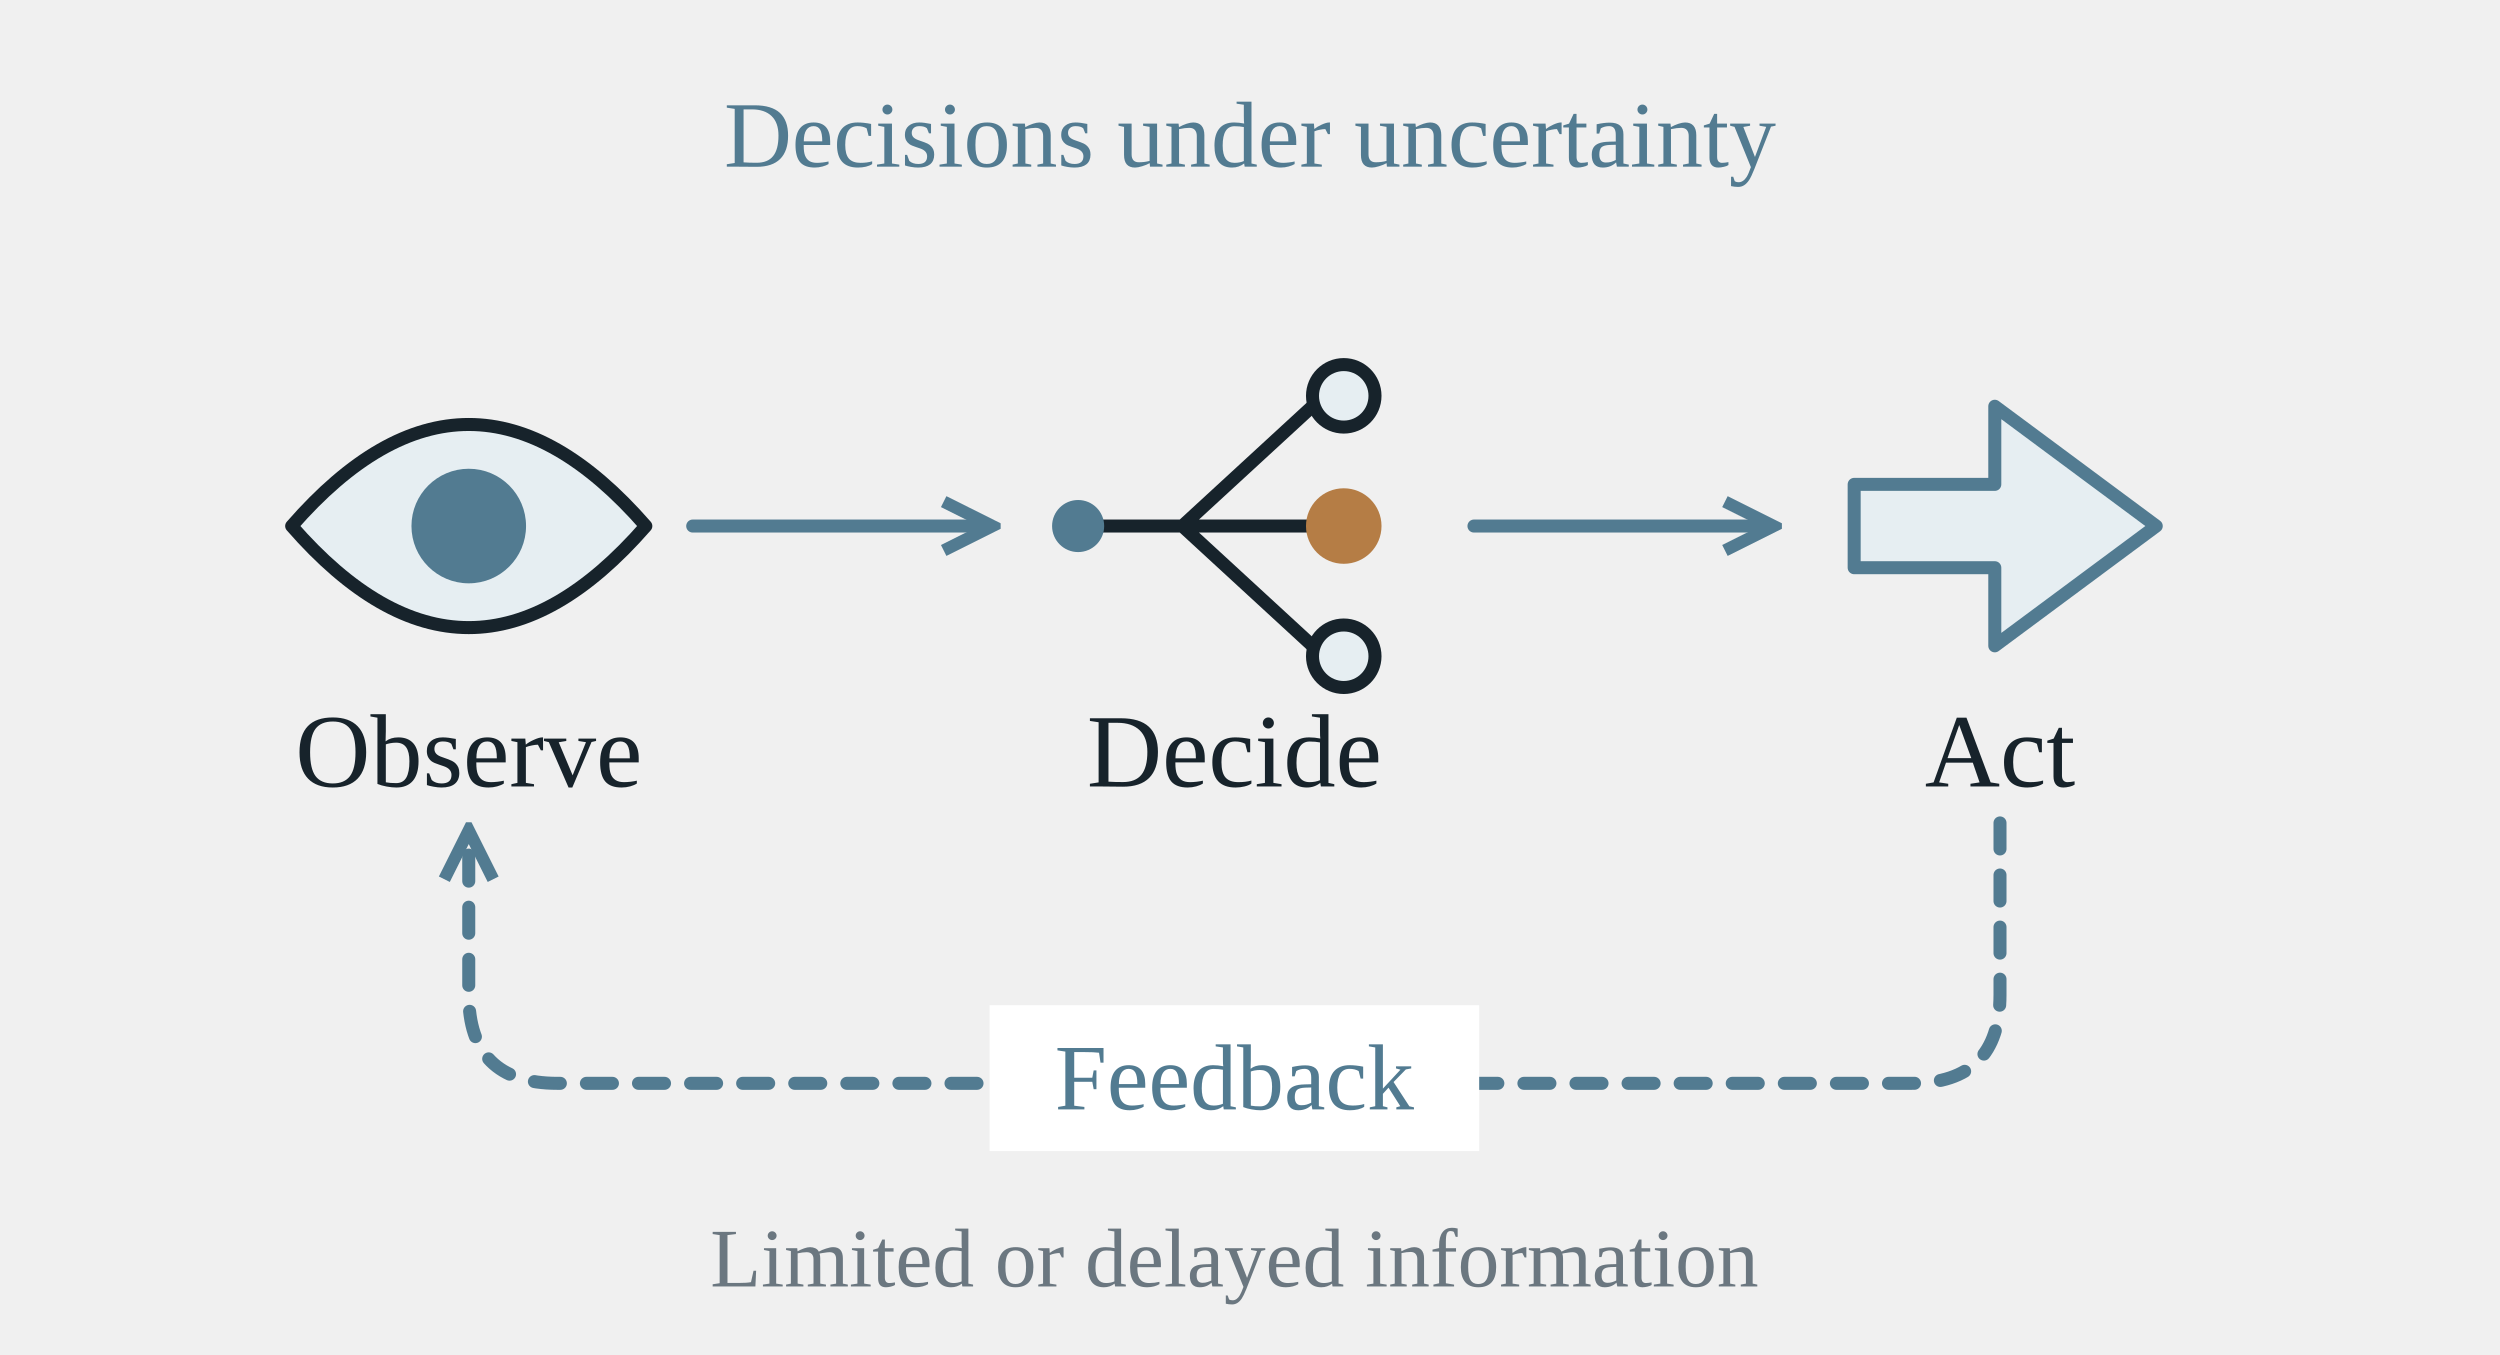
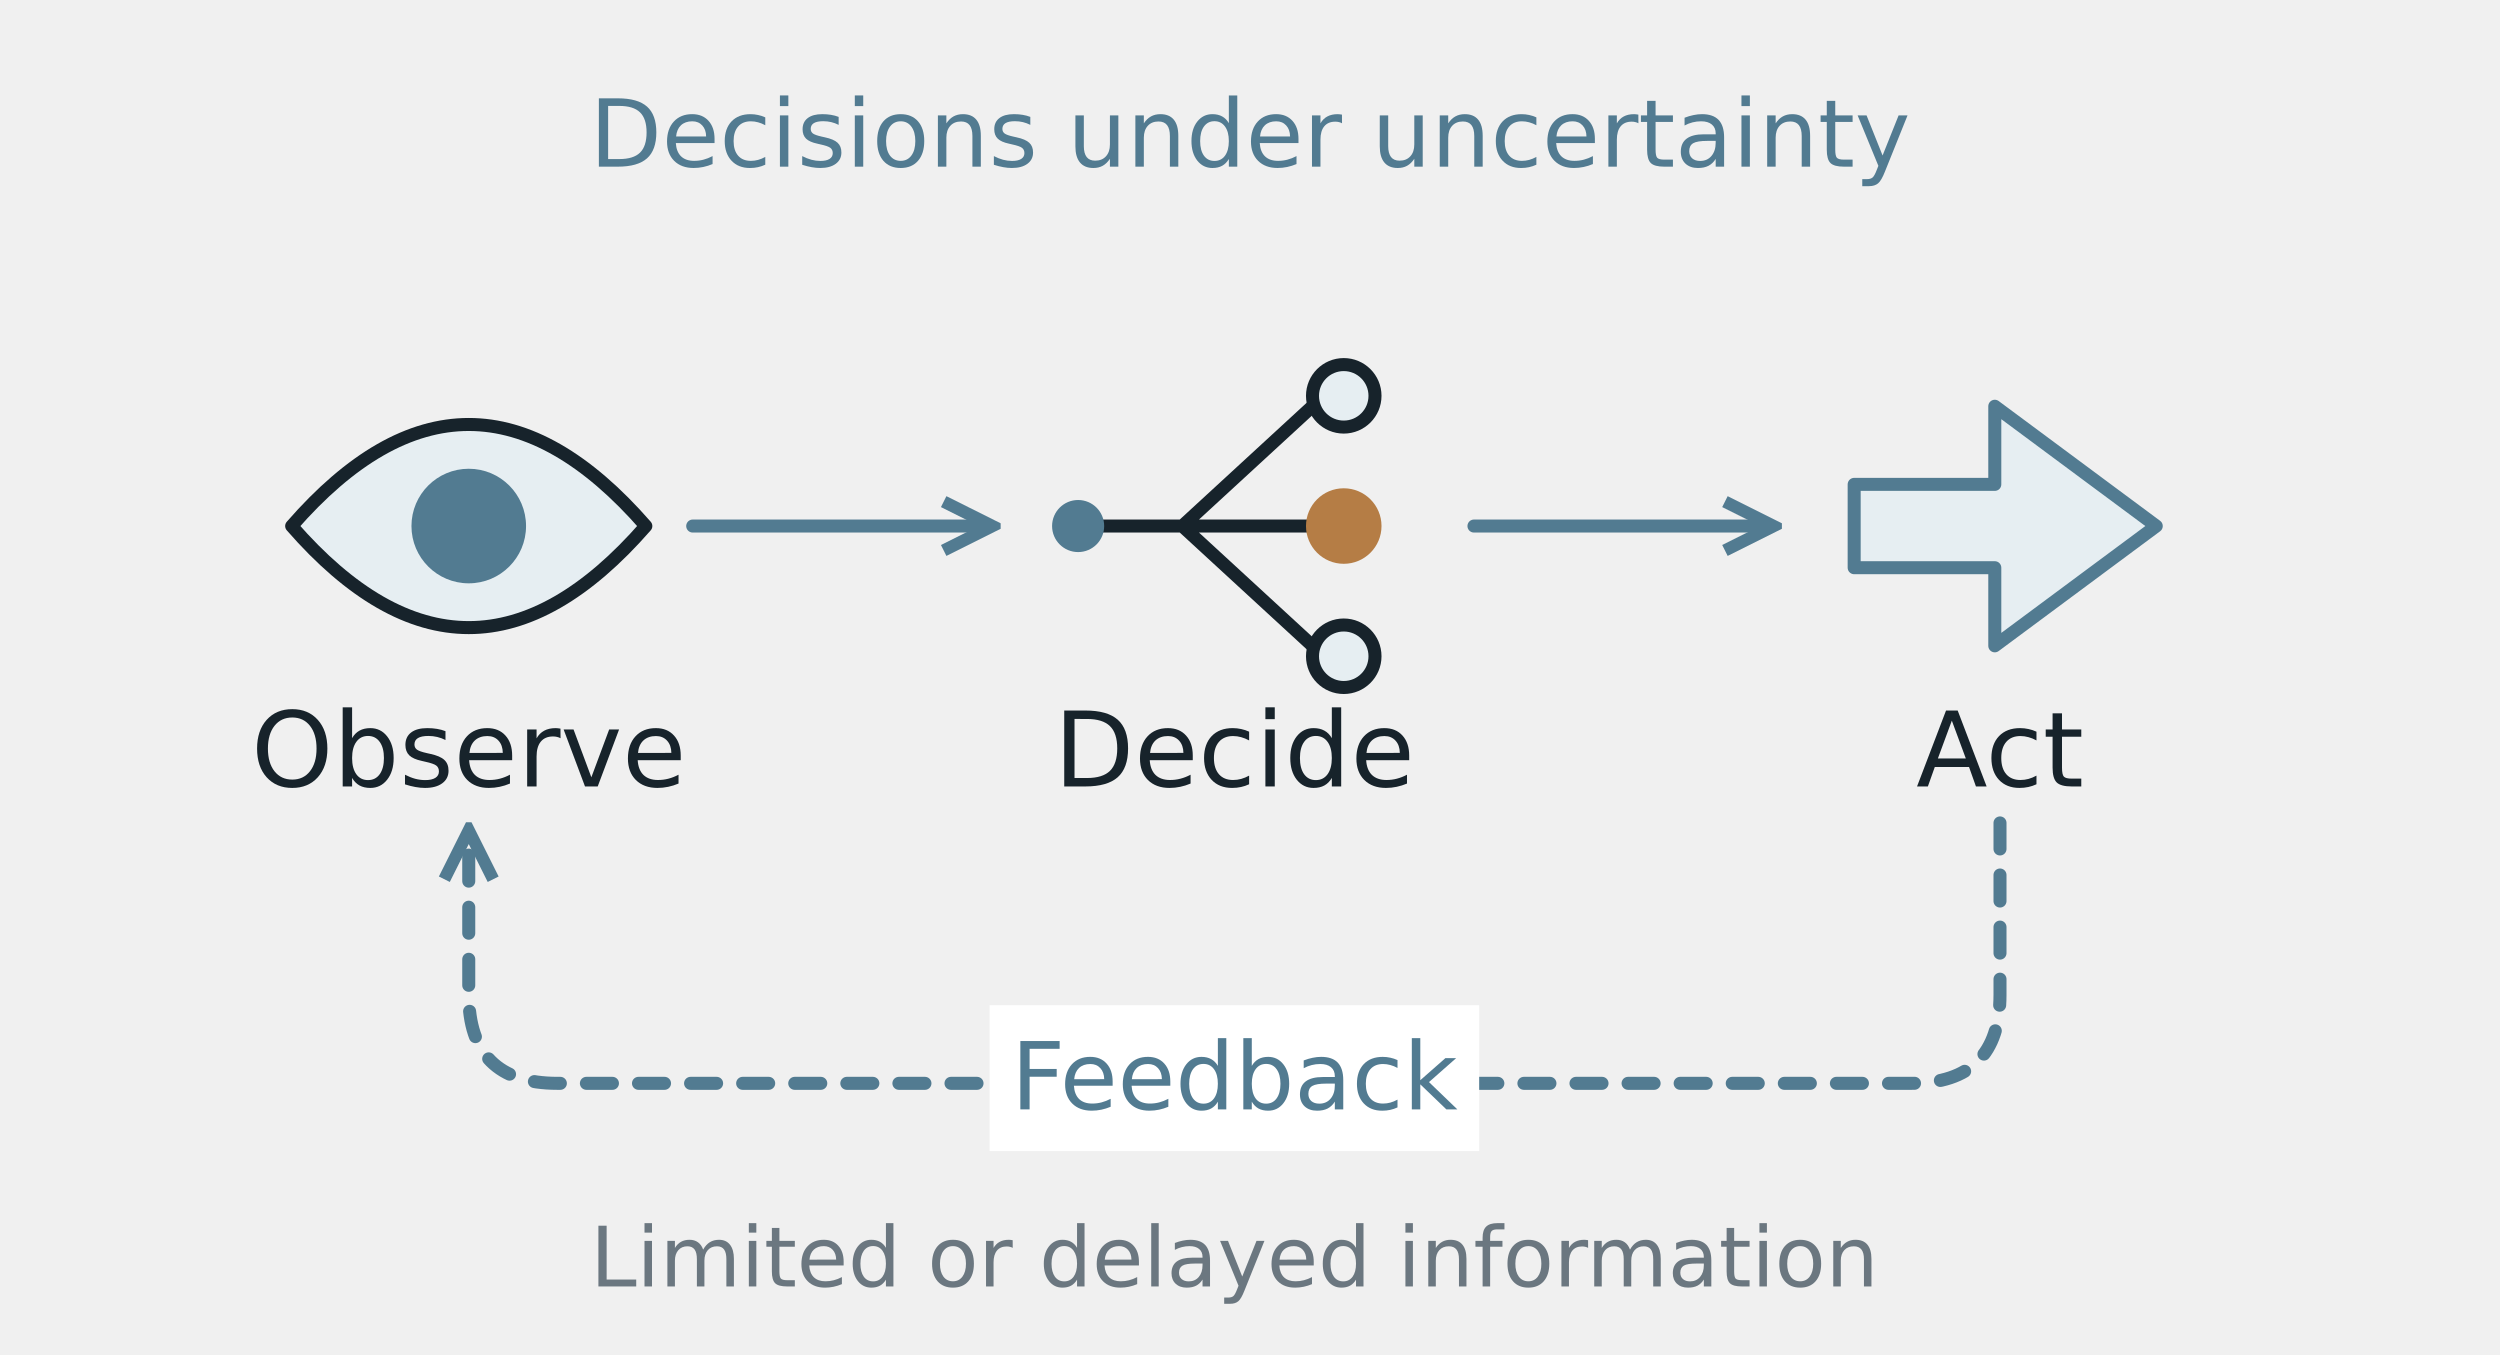
- <svg xmlns="http://www.w3.org/2000/svg" viewBox="0 0 480 260" role="img" aria-labelledby="title desc">
-   <defs>
+ <svg xmlns="http://www.w3.org/2000/svg" viewBox="0 0 480 260" role="img" aria-labelledby="title desc" version="1.1" id="svg51">
+   <defs id="defs7">
    <marker id="decision-arrow" viewBox="0 0 8 8" refX="6" refY="4" markerWidth="5" markerHeight="5" orient="auto">
-       <path d="M1 1 7 4 1 7" fill="none" stroke="#527b91" stroke-width="1.5" />
+       <path d="M1 1 7 4 1 7" fill="none" stroke="#527b91" stroke-width="1.5" id="path4" />
    </marker>
  </defs>
-   <g font-family="Source Sans 3, Segoe UI, Arial, sans-serif" fill="#17232b">
-     <text x="240" y="32" text-anchor="middle" font-size="18" fill="#527b91">Decisions under uncertainty</text>
-     <g fill="none" stroke="#527b91" stroke-width="2.5" stroke-linecap="round" stroke-linejoin="round">
-       <path d="M133 101 H189" marker-end="url(#decision-arrow)" />
-       <path d="M283 101 H339" marker-end="url(#decision-arrow)" />
-       <path d="M384 158 V191 Q384 208 367 208 H107 Q90 208 90 191 V161" stroke-dasharray="5 5" marker-end="url(#decision-arrow)" />
+   <g fill="#17232b" id="g49">
+     <g aria-label="Decisions under uncertainty" id="text9" style="fill:#527b91">
+       <path d="m 116.76,20.337 v 10.204 h 2.145 q 2.716,0 3.973,-1.23 1.266,-1.23 1.266,-3.885 0,-2.637 -1.266,-3.858 -1.257,-1.23 -3.973,-1.23 z m -1.775,-1.459 h 3.647 q 3.814,0 5.599,1.591 1.784,1.582 1.784,4.957 0,3.393 -1.793,4.983 Q 122.429,32 118.632,32 h -3.647 z" id="path55" />
+       <path d="m 137.194,26.674 v 0.791 h -7.436 q 0.105,1.67 1.002,2.549 0.905,0.87 2.514,0.87 0.932,0 1.802,-0.229 0.879,-0.229 1.74,-0.686 v 1.529 q -0.87,0.369 -1.784,0.562 -0.914,0.193 -1.855,0.193 -2.355,0 -3.735,-1.371 -1.371,-1.371 -1.371,-3.709 0,-2.417 1.301,-3.832 1.31,-1.424 3.524,-1.424 1.986,0 3.138,1.283 1.16,1.274 1.16,3.472 z m -1.617,-0.475 q -0.018,-1.327 -0.747,-2.118 -0.721,-0.791 -1.916,-0.791 -1.354,0 -2.171,0.765 -0.809,0.765 -0.932,2.153 z" id="path57" />
+       <path d="m 146.933,22.534 v 1.512 q -0.686,-0.378 -1.38,-0.562 -0.686,-0.193 -1.389,-0.193 -1.573,0 -2.443,1.002 -0.87,0.993 -0.87,2.795 0,1.802 0.87,2.804 0.87,0.993 2.443,0.993 0.703,0 1.389,-0.185 0.694,-0.193 1.38,-0.571 v 1.494 q -0.677,0.316 -1.406,0.475 -0.721,0.158 -1.538,0.158 -2.224,0 -3.533,-1.397 -1.31,-1.397 -1.31,-3.771 0,-2.408 1.318,-3.788 1.327,-1.38 3.63,-1.38 0.747,0 1.459,0.158 0.712,0.149 1.38,0.457 z" id="path59" />
+       <path d="m 149.745,22.156 h 1.617 V 32 h -1.617 z m 0,-3.832 h 1.617 v 2.048 h -1.617 z" id="path61" />
+       <path d="m 161.021,22.446 v 1.529 q -0.686,-0.352 -1.424,-0.527 -0.738,-0.176 -1.529,-0.176 -1.204,0 -1.811,0.369 -0.598,0.369 -0.598,1.107 0,0.562 0.431,0.888 0.431,0.316 1.731,0.606 l 0.554,0.123 q 1.723,0.369 2.443,1.046 0.729,0.668 0.729,1.872 0,1.371 -1.09,2.171 -1.081,0.8 -2.979,0.8 -0.791,0 -1.652,-0.158 -0.853,-0.149 -1.802,-0.457 v -1.67 q 0.896,0.466 1.767,0.703 0.87,0.229 1.723,0.229 1.143,0 1.758,-0.387 0.615,-0.396 0.615,-1.107 0,-0.659 -0.448,-1.011 Q 159,28.045 157.497,27.72 l -0.562,-0.132 q -1.503,-0.316 -2.171,-0.967 -0.668,-0.659 -0.668,-1.802 0,-1.389 0.984,-2.145 0.984,-0.756 2.795,-0.756 0.896,0 1.688,0.132 0.791,0.132 1.459,0.396 z" id="path63" />
+       <path d="m 164.124,22.156 h 1.617 V 32 h -1.617 z m 0,-3.832 h 1.617 v 2.048 h -1.617 z" id="path65" />
+       <path d="m 172.939,23.29 q -1.301,0 -2.057,1.02 -0.756,1.011 -0.756,2.777 0,1.767 0.747,2.786 0.756,1.011 2.065,1.011 1.292,0 2.048,-1.02 0.756,-1.02 0.756,-2.777 0,-1.749 -0.756,-2.769 -0.756,-1.028 -2.048,-1.028 z m 0,-1.371 q 2.109,0 3.313,1.371 1.204,1.371 1.204,3.797 0,2.417 -1.204,3.797 -1.204,1.371 -3.313,1.371 -2.118,0 -3.322,-1.371 -1.195,-1.38 -1.195,-3.797 0,-2.426 1.195,-3.797 1.204,-1.371 3.322,-1.371 z" id="path67" />
+       <path d="M 188.32,26.059 V 32 h -1.617 v -5.889 q 0,-1.397 -0.545,-2.092 -0.545,-0.694 -1.635,-0.694 -1.31,0 -2.065,0.835 -0.756,0.835 -0.756,2.276 V 32 h -1.626 v -9.844 h 1.626 v 1.529 q 0.58,-0.888 1.362,-1.327 0.791,-0.439 1.819,-0.439 1.696,0 2.566,1.055 0.87,1.046 0.87,3.085 z" id="path69" />
+       <path d="m 197.821,22.446 v 1.529 q -0.686,-0.352 -1.424,-0.527 -0.738,-0.176 -1.529,-0.176 -1.204,0 -1.811,0.369 -0.598,0.369 -0.598,1.107 0,0.562 0.431,0.888 0.431,0.316 1.731,0.606 l 0.554,0.123 q 1.723,0.369 2.443,1.046 0.729,0.668 0.729,1.872 0,1.371 -1.09,2.171 -1.081,0.8 -2.979,0.8 -0.791,0 -1.652,-0.158 -0.853,-0.149 -1.802,-0.457 v -1.67 q 0.896,0.466 1.767,0.703 0.87,0.229 1.723,0.229 1.143,0 1.758,-0.387 0.615,-0.396 0.615,-1.107 0,-0.659 -0.448,-1.011 -0.439,-0.352 -1.942,-0.677 l -0.562,-0.132 q -1.503,-0.316 -2.171,-0.967 -0.668,-0.659 -0.668,-1.802 0,-1.389 0.984,-2.145 0.984,-0.756 2.795,-0.756 0.896,0 1.688,0.132 0.791,0.132 1.459,0.396 z" id="path71" />
+       <path d="M 206.479,28.115 V 22.156 h 1.617 v 5.897 q 0,1.397 0.545,2.101 0.545,0.694 1.635,0.694 1.31,0 2.065,-0.835 0.765,-0.835 0.765,-2.276 V 22.156 h 1.617 V 32 h -1.617 v -1.512 q -0.589,0.896 -1.371,1.336 -0.773,0.431 -1.802,0.431 -1.696,0 -2.575,-1.055 -0.879,-1.055 -0.879,-3.085 z m 4.069,-6.196 z" id="path73" />
+       <path d="M 226.236,26.059 V 32 h -1.617 v -5.889 q 0,-1.397 -0.545,-2.092 -0.545,-0.694 -1.635,-0.694 -1.31,0 -2.065,0.835 -0.756,0.835 -0.756,2.276 V 32 h -1.626 v -9.844 h 1.626 v 1.529 q 0.58,-0.888 1.362,-1.327 0.791,-0.439 1.819,-0.439 1.696,0 2.566,1.055 0.87,1.046 0.87,3.085 z" id="path75" />
+       <path d="m 235.939,23.65 v -5.326 h 1.617 V 32 h -1.617 v -1.477 q -0.51,0.879 -1.292,1.31 -0.773,0.422 -1.863,0.422 -1.784,0 -2.909,-1.424 -1.116,-1.424 -1.116,-3.744 0,-2.32 1.116,-3.744 1.125,-1.424 2.909,-1.424 1.09,0 1.863,0.431 0.782,0.422 1.292,1.301 z m -5.511,3.437 q 0,1.784 0.729,2.804 0.738,1.011 2.021,1.011 1.283,0 2.021,-1.011 0.738,-1.02 0.738,-2.804 0,-1.784 -0.738,-2.795 -0.738,-1.02 -2.021,-1.02 -1.283,0 -2.021,1.02 -0.729,1.011 -0.729,2.795 z" id="path77" />
+       <path d="m 249.308,26.674 v 0.791 h -7.436 q 0.105,1.67 1.002,2.549 0.905,0.87 2.514,0.87 0.932,0 1.802,-0.229 0.879,-0.229 1.74,-0.686 v 1.529 q -0.87,0.369 -1.784,0.562 -0.914,0.193 -1.854,0.193 -2.355,0 -3.735,-1.371 -1.371,-1.371 -1.371,-3.709 0,-2.417 1.301,-3.832 1.31,-1.424 3.524,-1.424 1.986,0 3.138,1.283 1.16,1.274 1.16,3.472 z m -1.617,-0.475 q -0.018,-1.327 -0.747,-2.118 -0.721,-0.791 -1.916,-0.791 -1.354,0 -2.171,0.765 -0.809,0.765 -0.932,2.153 z" id="path79" />
+       <path d="m 257.666,23.668 q -0.272,-0.158 -0.598,-0.229 -0.316,-0.079 -0.703,-0.079 -1.371,0 -2.109,0.896 -0.729,0.888 -0.729,2.558 V 32 h -1.626 v -9.844 h 1.626 v 1.529 q 0.51,-0.896 1.327,-1.327 0.817,-0.439 1.986,-0.439 0.167,0 0.369,0.026 0.202,0.018 0.448,0.062 z" id="path81" />
+       <path d="M 264.917,28.115 V 22.156 h 1.617 v 5.897 q 0,1.397 0.545,2.101 0.545,0.694 1.635,0.694 1.31,0 2.065,-0.835 0.765,-0.835 0.765,-2.276 V 22.156 h 1.617 V 32 h -1.617 v -1.512 q -0.589,0.896 -1.371,1.336 -0.773,0.431 -1.802,0.431 -1.696,0 -2.575,-1.055 -0.879,-1.055 -0.879,-3.085 z m 4.069,-6.196 z" id="path83" />
+       <path d="M 284.675,26.059 V 32 h -1.617 v -5.889 q 0,-1.397 -0.545,-2.092 -0.545,-0.694 -1.635,-0.694 -1.31,0 -2.065,0.835 -0.756,0.835 -0.756,2.276 V 32 h -1.626 v -9.844 h 1.626 v 1.529 q 0.58,-0.888 1.362,-1.327 0.791,-0.439 1.819,-0.439 1.696,0 2.566,1.055 0.87,1.046 0.87,3.085 z" id="path85" />
+       <path d="m 294.984,22.534 v 1.512 q -0.686,-0.378 -1.38,-0.562 -0.686,-0.193 -1.389,-0.193 -1.573,0 -2.443,1.002 -0.87,0.993 -0.87,2.795 0,1.802 0.87,2.804 0.87,0.993 2.443,0.993 0.703,0 1.389,-0.185 0.694,-0.193 1.38,-0.571 v 1.494 q -0.677,0.316 -1.406,0.475 -0.721,0.158 -1.538,0.158 -2.224,0 -3.533,-1.397 -1.31,-1.397 -1.31,-3.771 0,-2.408 1.318,-3.788 1.327,-1.38 3.63,-1.38 0.747,0 1.459,0.158 0.712,0.149 1.38,0.457 z" id="path87" />
+       <path d="m 306.217,26.674 v 0.791 h -7.436 q 0.105,1.67 1.002,2.549 0.905,0.87 2.514,0.87 0.932,0 1.802,-0.229 0.879,-0.229 1.74,-0.686 v 1.529 q -0.87,0.369 -1.784,0.562 -0.914,0.193 -1.854,0.193 -2.355,0 -3.735,-1.371 -1.371,-1.371 -1.371,-3.709 0,-2.417 1.301,-3.832 1.31,-1.424 3.524,-1.424 1.986,0 3.138,1.283 1.16,1.274 1.16,3.472 z m -1.617,-0.475 q -0.018,-1.327 -0.747,-2.118 -0.721,-0.791 -1.916,-0.791 -1.354,0 -2.171,0.765 -0.809,0.765 -0.932,2.153 z" id="path89" />
+       <path d="m 314.575,23.668 q -0.272,-0.158 -0.598,-0.229 -0.316,-0.079 -0.703,-0.079 -1.371,0 -2.109,0.896 -0.729,0.888 -0.729,2.558 V 32 h -1.626 v -9.844 h 1.626 v 1.529 q 0.51,-0.896 1.327,-1.327 0.817,-0.439 1.986,-0.439 0.167,0 0.369,0.026 0.202,0.018 0.448,0.062 z" id="path91" />
+       <path d="m 317.871,19.361 v 2.795 h 3.331 v 1.257 h -3.331 v 5.344 q 0,1.204 0.325,1.547 0.334,0.343 1.345,0.343 h 1.661 V 32 h -1.661 q -1.872,0 -2.584,-0.694 -0.712,-0.703 -0.712,-2.549 v -5.344 h -1.187 V 22.156 h 1.187 v -2.795 z" id="path93" />
+       <path d="m 327.803,27.052 q -1.96,0 -2.716,0.448 -0.756,0.448 -0.756,1.529 0,0.861 0.562,1.371 0.571,0.501 1.547,0.501 1.345,0 2.153,-0.949 0.817,-0.958 0.817,-2.54 v -0.36 z m 3.226,-0.668 V 32 h -1.617 v -1.494 q -0.554,0.896 -1.38,1.327 -0.826,0.422 -2.021,0.422 -1.512,0 -2.408,-0.844 -0.888,-0.853 -0.888,-2.276 0,-1.661 1.107,-2.505 1.116,-0.844 3.322,-0.844 h 2.268 V 25.628 q 0,-1.116 -0.738,-1.723 -0.729,-0.615 -2.057,-0.615 -0.844,0 -1.644,0.202 -0.8,0.202 -1.538,0.606 v -1.494 q 0.888,-0.343 1.723,-0.51 0.835,-0.176 1.626,-0.176 2.136,0 3.19,1.107 1.055,1.107 1.055,3.357 z" id="path95" />
+       <path d="m 334.359,22.156 h 1.617 V 32 h -1.617 z m 0,-3.832 h 1.617 v 2.048 h -1.617 z" id="path97" />
+       <path d="M 347.543,26.059 V 32 h -1.617 v -5.889 q 0,-1.397 -0.545,-2.092 -0.545,-0.694 -1.635,-0.694 -1.31,0 -2.065,0.835 -0.756,0.835 -0.756,2.276 V 32 h -1.626 v -9.844 h 1.626 v 1.529 q 0.58,-0.888 1.362,-1.327 0.791,-0.439 1.819,-0.439 1.696,0 2.566,1.055 0.87,1.046 0.87,3.085 z" id="path99" />
+       <path d="m 352.368,19.361 v 2.795 h 3.331 v 1.257 h -3.331 v 5.344 q 0,1.204 0.325,1.547 0.334,0.343 1.345,0.343 h 1.661 V 32 h -1.661 q -1.872,0 -2.584,-0.694 -0.712,-0.703 -0.712,-2.549 v -5.344 h -1.187 V 22.156 h 1.187 v -2.795 z" id="path101" />
+       <path d="m 361.922,32.914 q -0.686,1.758 -1.336,2.294 -0.65,0.536 -1.74,0.536 h -1.292 v -1.354 h 0.949 q 0.668,0 1.037,-0.316 0.369,-0.316 0.817,-1.494 l 0.29,-0.738 -3.981,-9.686 h 1.714 l 3.076,7.699 3.076,-7.699 h 1.714 z" id="path103" />
    </g>
-     <g fill="none" stroke="#17232b" stroke-width="2.5" stroke-linecap="round" stroke-linejoin="round">
-       <path d="M56 101 Q90 62 124 101 Q90 140 56 101 Z" fill="#e6eef2" />
-       <circle cx="90" cy="101" r="11" fill="#527b91" stroke="none" />
-       <path d="M207 101 H227 M227 101 L252 78 M227 101 L252 101 M227 101 L252 124" />
-       <circle cx="207" cy="101" r="5" fill="#527b91" stroke="none" />
-       <circle cx="258" cy="76" r="6" fill="#e6eef2" />
-       <circle cx="258" cy="101" r="6" fill="#b57d45" stroke="#b57d45" />
-       <circle cx="258" cy="126" r="6" fill="#e6eef2" />
-       <path d="M356 93 H383 V78 L414 101 383 124 V109 H356 Z" fill="#e6eef2" stroke="#527b91" />
+     <g fill="none" stroke="#527b91" stroke-width="2.5" stroke-linecap="round" stroke-linejoin="round" id="g17">
+       <path d="m 133,101 h 56" marker-end="url(#decision-arrow)" id="path11" />
+       <path d="m 283,101 h 56" marker-end="url(#decision-arrow)" id="path13" />
+       <path d="m 384,158 v 33 q 0,17 -17,17 H 107 q -17,0 -17,-17 v -30" stroke-dasharray="5, 5" marker-end="url(#decision-arrow)" id="path15" />
    </g>
-     <text x="90" y="151" text-anchor="middle" font-size="20">Observe</text>
-     <text x="237" y="151" text-anchor="middle" font-size="20">Decide</text>
-     <text x="384" y="151" text-anchor="middle" font-size="20">Act</text>
-     <rect x="190" y="193" width="94" height="28" fill="#fff" />
-     <text x="237" y="213" text-anchor="middle" font-size="18" fill="#527b91">Feedback</text>
-     <text x="237" y="247" text-anchor="middle" font-size="16" fill="#6b7780">Limited or delayed information</text>
+     <g fill="none" stroke="#17232b" stroke-width="2.5" stroke-linecap="round" stroke-linejoin="round" id="g35">
+       <path d="m 56,101 q 34,-39 68,0 -34,39 -68,0 z" fill="#e6eef2" id="path19" />
+       <path id="circle21" style="fill:#527b91;stroke:none" d="M 101,101 A 11,11 0 0 1 90,112 11,11 0 0 1 79,101 11,11 0 0 1 90,90 11,11 0 0 1 101,101 Z" />
+       <path d="m 207,101 h 20 m 0,0 25,-23 m -25,23 h 25 m -25,0 25,23" id="path23" />
+       <path id="circle25" style="fill:#527b91;stroke:none" d="m 212,101 a 5,5 0 0 1 -5,5 5,5 0 0 1 -5,-5 5,5 0 0 1 5,-5 5,5 0 0 1 5,5 z" />
+       <path id="circle27" style="fill:#e6eef2" d="m 264,76 a 6,6 0 0 1 -6,6 6,6 0 0 1 -6,-6 6,6 0 0 1 6,-6 6,6 0 0 1 6,6 z" />
+       <path id="circle29" style="fill:#b57d45;stroke:#b57d45" d="m 264,101 a 6,6 0 0 1 -6,6 6,6 0 0 1 -6,-6 6,6 0 0 1 6,-6 6,6 0 0 1 6,6 z" />
+       <path id="circle31" style="fill:#e6eef2" d="m 264,126 a 6,6 0 0 1 -6,6 6,6 0 0 1 -6,-6 6,6 0 0 1 6,-6 6,6 0 0 1 6,6 z" />
+       <path d="m 356,93 h 27 V 78 l 31,23 -31,23 v -15 h -27 z" fill="#e6eef2" stroke="#527b91" id="path33" />
+     </g>
+     <g aria-label="Observe" id="text37">
+       <path d="m 56.118,137.758 q -2.148,0 -3.418,1.602 -1.26,1.602 -1.26,4.365 0,2.754 1.26,4.355 1.27,1.602 3.418,1.602 2.148,0 3.398,-1.602 1.26,-1.602 1.26,-4.355 0,-2.764 -1.26,-4.365 -1.25,-1.602 -3.398,-1.602 z m 0,-1.602 q 3.066,0 4.902,2.061 1.836,2.051 1.836,5.508 0,3.447 -1.836,5.508 -1.836,2.051 -4.902,2.051 -3.076,0 -4.922,-2.051 -1.836,-2.051 -1.836,-5.508 0,-3.457 1.836,-5.508 1.846,-2.061 4.922,-2.061 z" id="path111" />
+       <path d="m 73.716,145.541 q 0,-1.982 -0.82,-3.105 -0.811,-1.133 -2.236,-1.133 -1.426,0 -2.246,1.133 -0.811,1.123 -0.811,3.105 0,1.982 0.811,3.115 0.82,1.123 2.246,1.123 1.426,0 2.236,-1.123 0.82,-1.133 0.82,-3.115 z m -6.113,-3.818 q 0.566,-0.977 1.426,-1.445 0.869,-0.479 2.07,-0.479 1.992,0 3.232,1.582 1.25,1.582 1.25,4.16 0,2.578 -1.25,4.16 -1.24,1.582 -3.232,1.582 -1.201,0 -2.07,-0.469 -0.859,-0.479 -1.426,-1.455 V 151 h -1.807 v -15.195 h 1.807 z" id="path113" />
+       <path d="m 85.532,140.385 v 1.699 q -0.762,-0.391 -1.582,-0.586 -0.82,-0.195 -1.699,-0.195 -1.338,0 -2.012,0.41 -0.664,0.41 -0.664,1.23 0,0.625 0.479,0.986 0.479,0.352 1.924,0.674 l 0.615,0.137 q 1.914,0.41 2.715,1.162 0.811,0.742 0.811,2.08 0,1.523 -1.211,2.412 -1.201,0.889 -3.311,0.889 -0.879,0 -1.836,-0.176 -0.947,-0.166 -2.002,-0.508 v -1.855 q 0.996,0.518 1.963,0.781 0.967,0.254 1.914,0.254 1.27,0 1.953,-0.43 0.684,-0.439 0.684,-1.23 0,-0.732 -0.498,-1.123 -0.488,-0.391 -2.158,-0.752 l -0.625,-0.146 q -1.67,-0.352 -2.412,-1.074 -0.742,-0.732 -0.742,-2.002 0,-1.543 1.094,-2.383 1.094,-0.84 3.105,-0.84 0.996,0 1.875,0.146 0.879,0.146 1.621,0.439 z" id="path115" />
+       <path d="m 98.335,145.082 v 0.879 h -8.262 q 0.117,1.855 1.113,2.832 1.006,0.967 2.793,0.967 1.035,0 2.002,-0.254 0.977,-0.254 1.934,-0.762 v 1.699 q -0.967,0.41 -1.982,0.625 -1.016,0.215 -2.061,0.215 -2.617,0 -4.15,-1.523 -1.523,-1.523 -1.523,-4.121 0,-2.686 1.445,-4.258 1.455,-1.582 3.916,-1.582 2.207,0 3.486,1.426 1.289,1.416 1.289,3.857 z m -1.797,-0.527 q -0.02,-1.475 -0.83,-2.354 -0.801,-0.879 -2.129,-0.879 -1.504,0 -2.412,0.85 -0.898,0.85 -1.035,2.393 z" id="path117" />
+       <path d="m 107.622,141.742 q -0.303,-0.176 -0.664,-0.254 -0.352,-0.088 -0.781,-0.088 -1.523,0 -2.344,0.996 -0.811,0.986 -0.811,2.842 V 151 h -1.807 v -10.938 h 1.807 v 1.699 q 0.566,-0.996 1.475,-1.475 0.908,-0.488 2.207,-0.488 0.186,0 0.41,0.029 0.225,0.019 0.498,0.068 z" id="path119" />
+       <path d="m 108.218,140.062 h 1.904 l 3.418,9.18 3.418,-9.18 h 1.904 L 114.761,151 h -2.441 z" id="path121" />
+       <path d="m 130.698,145.082 v 0.879 h -8.262 q 0.117,1.855 1.113,2.832 1.006,0.967 2.793,0.967 1.035,0 2.002,-0.254 0.977,-0.254 1.934,-0.762 v 1.699 q -0.967,0.41 -1.982,0.625 -1.016,0.215 -2.061,0.215 -2.617,0 -4.15,-1.523 -1.523,-1.523 -1.523,-4.121 0,-2.686 1.445,-4.258 1.455,-1.582 3.916,-1.582 2.207,0 3.486,1.426 1.289,1.416 1.289,3.857 z m -1.797,-0.527 q -0.019,-1.475 -0.83,-2.354 -0.801,-0.879 -2.129,-0.879 -1.504,0 -2.412,0.85 -0.898,0.85 -1.035,2.393 z" id="path123" />
+     </g>
+     <g aria-label="Decide" id="text39">
+       <path d="m 206.307,138.041 v 11.338 h 2.383 q 3.018,0 4.414,-1.367 1.406,-1.367 1.406,-4.316 0,-2.93 -1.406,-4.287 -1.396,-1.367 -4.414,-1.367 z m -1.973,-1.621 h 4.053 q 4.238,0 6.221,1.768 1.982,1.758 1.982,5.508 0,3.77 -1.992,5.537 Q 212.605,151 208.387,151 h -4.053 z" id="path126" />
+       <path d="m 229.012,145.082 v 0.879 H 220.75 q 0.117,1.855 1.113,2.832 1.006,0.967 2.793,0.967 1.035,0 2.002,-0.254 0.977,-0.254 1.934,-0.762 v 1.699 q -0.967,0.41 -1.982,0.625 -1.016,0.215 -2.061,0.215 -2.617,0 -4.15,-1.523 -1.523,-1.523 -1.523,-4.121 0,-2.686 1.445,-4.258 1.455,-1.582 3.916,-1.582 2.207,0 3.486,1.426 1.289,1.416 1.289,3.857 z m -1.797,-0.527 q -0.019,-1.475 -0.83,-2.354 -0.801,-0.879 -2.129,-0.879 -1.504,0 -2.412,0.85 -0.898,0.85 -1.035,2.393 z" id="path128" />
+       <path d="m 239.832,140.482 v 1.68 q -0.762,-0.42 -1.533,-0.625 -0.762,-0.215 -1.543,-0.215 -1.748,0 -2.715,1.113 -0.967,1.104 -0.967,3.105 0,2.002 0.967,3.115 0.967,1.104 2.715,1.104 0.781,0 1.543,-0.205 0.771,-0.215 1.533,-0.635 v 1.66 q -0.752,0.352 -1.562,0.527 -0.801,0.176 -1.709,0.176 -2.471,0 -3.926,-1.553 -1.455,-1.553 -1.455,-4.189 0,-2.676 1.465,-4.209 1.475,-1.533 4.033,-1.533 0.83,0 1.621,0.176 0.791,0.166 1.533,0.508 z" id="path130" />
+       <path d="m 242.957,140.062 h 1.797 V 151 h -1.797 z m 0,-4.258 h 1.797 v 2.275 h -1.797 z" id="path132" />
+       <path d="m 255.711,141.723 v -5.918 h 1.797 V 151 h -1.797 v -1.641 q -0.566,0.977 -1.436,1.455 -0.859,0.469 -2.07,0.469 -1.982,0 -3.232,-1.582 -1.24,-1.582 -1.24,-4.16 0,-2.578 1.24,-4.16 1.25,-1.582 3.232,-1.582 1.211,0 2.07,0.479 0.869,0.469 1.436,1.445 z m -6.123,3.818 q 0,1.982 0.811,3.115 0.82,1.123 2.246,1.123 1.426,0 2.246,-1.123 0.82,-1.133 0.82,-3.115 0,-1.982 -0.82,-3.105 -0.82,-1.133 -2.246,-1.133 -1.426,0 -2.246,1.133 -0.811,1.123 -0.811,3.105 z" id="path134" />
+       <path d="m 270.564,145.082 v 0.879 h -8.262 q 0.117,1.855 1.113,2.832 1.006,0.967 2.793,0.967 1.035,0 2.002,-0.254 0.977,-0.254 1.934,-0.762 v 1.699 q -0.967,0.41 -1.982,0.625 -1.016,0.215 -2.061,0.215 -2.617,0 -4.15,-1.523 -1.523,-1.523 -1.523,-4.121 0,-2.686 1.445,-4.258 1.455,-1.582 3.916,-1.582 2.207,0 3.486,1.426 1.289,1.416 1.289,3.857 z m -1.797,-0.527 q -0.019,-1.475 -0.83,-2.354 -0.801,-0.879 -2.129,-0.879 -1.504,0 -2.412,0.85 -0.898,0.85 -1.035,2.393 z" id="path136" />
+     </g>
+     <g aria-label="Act" id="text41">
+       <path d="m 374.752,138.363 -2.676,7.256 h 5.361 z m -1.113,-1.943 H 375.875 L 381.432,151 h -2.051 l -1.328,-3.74 h -6.572 L 370.152,151 h -2.08 z" id="path139" />
+       <path d="m 391.002,140.482 v 1.68 q -0.762,-0.42 -1.533,-0.625 -0.762,-0.215 -1.543,-0.215 -1.748,0 -2.715,1.113 -0.967,1.104 -0.967,3.105 0,2.002 0.967,3.115 0.967,1.104 2.715,1.104 0.781,0 1.543,-0.205 0.771,-0.215 1.533,-0.635 v 1.66 q -0.752,0.352 -1.562,0.527 -0.801,0.176 -1.709,0.176 -2.471,0 -3.926,-1.553 -1.455,-1.553 -1.455,-4.189 0,-2.676 1.465,-4.209 1.475,-1.533 4.033,-1.533 0.83,0 1.621,0.176 0.791,0.166 1.533,0.508 z" id="path141" />
+       <path d="m 395.904,136.957 v 3.105 h 3.701 v 1.396 h -3.701 v 5.938 q 0,1.338 0.361,1.719 0.371,0.381 1.494,0.381 h 1.846 V 151 h -1.846 q -2.08,0 -2.871,-0.771 -0.791,-0.781 -0.791,-2.832 v -5.938 h -1.318 v -1.396 h 1.318 v -3.105 z" id="path143" />
+     </g>
+     <path id="rect43" style="fill:#ffffff" d="m 190,193 h 94 v 28 h -94 z" />
+     <g aria-label="Feedback" id="text45" style="fill:#527b91">
+       <path d="m 195.907,199.878 h 7.541 v 1.494 h -5.766 v 3.867 h 5.203 v 1.494 h -5.203 V 213 h -1.775 z" id="path147" />
+       <path d="m 213.625,207.674 v 0.791 h -7.436 q 0.105,1.67 1.002,2.549 0.905,0.87 2.514,0.87 0.932,0 1.802,-0.229 0.879,-0.229 1.74,-0.686 v 1.529 q -0.87,0.369 -1.784,0.562 -0.914,0.193 -1.854,0.193 -2.355,0 -3.735,-1.371 -1.371,-1.371 -1.371,-3.709 0,-2.417 1.301,-3.832 1.31,-1.424 3.524,-1.424 1.986,0 3.138,1.283 1.16,1.274 1.16,3.472 z m -1.617,-0.475 q -0.018,-1.327 -0.747,-2.118 -0.721,-0.791 -1.916,-0.791 -1.354,0 -2.171,0.765 -0.809,0.765 -0.932,2.153 z" id="path149" />
+       <path d="m 224.7,207.674 v 0.791 h -7.436 q 0.105,1.67 1.002,2.549 0.905,0.87 2.514,0.87 0.932,0 1.802,-0.229 0.879,-0.229 1.74,-0.686 v 1.529 q -0.87,0.369 -1.784,0.562 -0.914,0.193 -1.854,0.193 -2.355,0 -3.735,-1.371 -1.371,-1.371 -1.371,-3.709 0,-2.417 1.301,-3.832 1.31,-1.424 3.524,-1.424 1.986,0 3.138,1.283 1.16,1.274 1.16,3.472 z m -1.617,-0.475 q -0.018,-1.327 -0.747,-2.118 -0.721,-0.791 -1.916,-0.791 -1.354,0 -2.171,0.765 -0.809,0.765 -0.932,2.153 z" id="path151" />
+       <path d="m 233.832,204.65 v -5.326 h 1.617 V 213 h -1.617 v -1.477 q -0.51,0.879 -1.292,1.31 -0.773,0.422 -1.863,0.422 -1.784,0 -2.909,-1.424 -1.116,-1.424 -1.116,-3.744 0,-2.32 1.116,-3.744 1.125,-1.424 2.909,-1.424 1.09,0 1.863,0.431 0.782,0.422 1.292,1.301 z m -5.511,3.437 q 0,1.784 0.729,2.804 0.738,1.011 2.021,1.011 1.283,0 2.021,-1.011 0.738,-1.02 0.738,-2.804 0,-1.784 -0.738,-2.795 -0.738,-1.02 -2.021,-1.02 -1.283,0 -2.021,1.02 -0.729,1.011 -0.729,2.795 z" id="path153" />
+       <path d="m 245.846,208.087 q 0,-1.784 -0.738,-2.795 -0.729,-1.02 -2.013,-1.02 -1.283,0 -2.021,1.02 -0.729,1.011 -0.729,2.795 0,1.784 0.729,2.804 0.738,1.011 2.021,1.011 1.283,0 2.013,-1.011 0.738,-1.02 0.738,-2.804 z m -5.502,-3.437 q 0.51,-0.879 1.283,-1.301 0.782,-0.431 1.863,-0.431 1.793,0 2.909,1.424 1.125,1.424 1.125,3.744 0,2.32 -1.125,3.744 -1.116,1.424 -2.909,1.424 -1.081,0 -1.863,-0.422 -0.773,-0.431 -1.283,-1.31 V 213 h -1.626 v -13.676 h 1.626 z" id="path155" />
+       <path d="m 254.679,208.052 q -1.96,0 -2.716,0.448 -0.756,0.448 -0.756,1.529 0,0.861 0.562,1.371 0.571,0.501 1.547,0.501 1.345,0 2.153,-0.949 0.817,-0.958 0.817,-2.54 v -0.36 z m 3.226,-0.668 V 213 h -1.617 v -1.494 q -0.554,0.896 -1.38,1.327 -0.826,0.422 -2.021,0.422 -1.512,0 -2.408,-0.844 -0.888,-0.853 -0.888,-2.276 0,-1.661 1.107,-2.505 1.116,-0.844 3.322,-0.844 h 2.268 v -0.158 q 0,-1.116 -0.738,-1.723 -0.73,-0.615 -2.057,-0.615 -0.844,0 -1.644,0.202 -0.8,0.202 -1.538,0.606 v -1.494 q 0.888,-0.343 1.723,-0.51 0.835,-0.176 1.626,-0.176 2.136,0 3.19,1.107 1.055,1.107 1.055,3.357 z" id="path157" />
+       <path d="m 268.32,203.534 v 1.512 q -0.686,-0.378 -1.38,-0.562 -0.686,-0.193 -1.389,-0.193 -1.573,0 -2.443,1.002 -0.87,0.993 -0.87,2.795 0,1.802 0.87,2.804 0.87,0.993 2.443,0.993 0.703,0 1.389,-0.185 0.694,-0.193 1.38,-0.571 v 1.494 q -0.677,0.316 -1.406,0.475 -0.721,0.158 -1.538,0.158 -2.224,0 -3.533,-1.397 -1.31,-1.397 -1.31,-3.771 0,-2.408 1.318,-3.788 1.327,-1.38 3.63,-1.38 0.747,0 1.459,0.158 0.712,0.149 1.38,0.457 z" id="path159" />
+       <path d="m 271.071,199.324 h 1.626 v 8.077 l 4.825,-4.245 h 2.065 l -5.221,4.605 5.44,5.238 h -2.109 l -5.001,-4.808 V 213 h -1.626 z" id="path161" />
+     </g>
+     <g aria-label="Limited or delayed information" id="text47" style="fill:#6b7780">
+       <path d="m 114.895,235.336 h 1.578 v 10.336 h 5.68 V 247 h -7.258 z" id="path164" />
+       <path d="m 123.746,238.25 h 1.438 V 247 h -1.438 z m 0,-3.406 h 1.438 v 1.82 h -1.438 z" id="path166" />
+       <path d="m 135.004,239.93 q 0.539,-0.969 1.289,-1.43 0.75,-0.461 1.766,-0.461 1.367,0 2.109,0.961 0.742,0.953 0.742,2.719 V 247 h -1.445 v -5.234 q 0,-1.258 -0.445,-1.867 -0.445,-0.609 -1.359,-0.609 -1.117,0 -1.766,0.742 -0.648,0.742 -0.648,2.023 V 247 h -1.445 v -5.234 q 0,-1.266 -0.445,-1.867 -0.445,-0.609 -1.375,-0.609 -1.102,0 -1.75,0.75 -0.648,0.742 -0.648,2.016 V 247 h -1.445 v -8.75 h 1.445 v 1.359 q 0.492,-0.805 1.18,-1.188 0.688,-0.383 1.633,-0.383 0.953,0 1.617,0.484 0.672,0.484 0.992,1.406 z" id="path168" />
+       <path d="m 143.777,238.25 h 1.438 V 247 h -1.438 z m 0,-3.406 h 1.438 v 1.82 h -1.438 z" id="path170" />
+       <path d="M 149.645,235.766 V 238.25 h 2.961 v 1.117 h -2.961 v 4.75 q 0,1.07 0.289,1.375 0.297,0.305 1.195,0.305 h 1.477 V 247 h -1.477 q -1.664,0 -2.297,-0.617 -0.633,-0.625 -0.633,-2.266 v -4.75 h -1.055 V 238.25 h 1.055 v -2.484 z" id="path172" />
+       <path d="m 161.98,242.266 v 0.703 h -6.609 q 0.094,1.484 0.891,2.266 0.805,0.773 2.234,0.773 0.828,0 1.602,-0.203 0.781,-0.203 1.547,-0.609 v 1.359 q -0.773,0.328 -1.586,0.5 -0.812,0.172 -1.648,0.172 -2.094,0 -3.32,-1.219 -1.219,-1.219 -1.219,-3.297 0,-2.148 1.156,-3.406 1.164,-1.266 3.133,-1.266 1.766,0 2.789,1.141 1.031,1.133 1.031,3.086 z m -1.438,-0.422 q -0.016,-1.18 -0.664,-1.883 -0.641,-0.703 -1.703,-0.703 -1.203,0 -1.93,0.68 -0.719,0.68 -0.828,1.914 z" id="path174" />
+       <path d="m 170.098,239.578 v -4.734 h 1.438 V 247 h -1.438 v -1.312 q -0.453,0.781 -1.148,1.164 -0.688,0.375 -1.656,0.375 -1.586,0 -2.586,-1.266 -0.992,-1.266 -0.992,-3.328 0,-2.062 0.992,-3.328 1,-1.266 2.586,-1.266 0.969,0 1.656,0.383 0.695,0.375 1.148,1.156 z m -4.898,3.055 q 0,1.586 0.648,2.492 0.656,0.898 1.797,0.898 1.141,0 1.797,-0.898 0.656,-0.906 0.656,-2.492 0,-1.586 -0.656,-2.484 -0.656,-0.906 -1.797,-0.906 -1.141,0 -1.797,0.906 -0.648,0.898 -0.648,2.484 z" id="path176" />
+       <path d="m 182.973,239.258 q -1.156,0 -1.828,0.906 -0.672,0.898 -0.672,2.469 0,1.57 0.664,2.477 0.672,0.898 1.836,0.898 1.148,0 1.82,-0.906 0.672,-0.906 0.672,-2.469 0,-1.555 -0.672,-2.461 -0.672,-0.914 -1.82,-0.914 z m 0,-1.219 q 1.875,0 2.945,1.219 1.07,1.219 1.07,3.375 0,2.148 -1.07,3.375 -1.07,1.219 -2.945,1.219 -1.883,0 -2.953,-1.219 -1.062,-1.227 -1.062,-3.375 0,-2.156 1.062,-3.375 1.07,-1.219 2.953,-1.219 z" id="path178" />
+       <path d="m 194.441,239.594 q -0.242,-0.141 -0.531,-0.203 -0.281,-0.07 -0.625,-0.07 -1.219,0 -1.875,0.797 -0.648,0.789 -0.648,2.273 V 247 h -1.445 v -8.75 h 1.445 v 1.359 q 0.453,-0.797 1.18,-1.18 0.727,-0.391 1.766,-0.391 0.148,0 0.328,0.023 0.18,0.016 0.398,0.055 z" id="path180" />
+       <path d="m 206.793,239.578 v -4.734 h 1.438 V 247 h -1.438 v -1.312 q -0.453,0.781 -1.148,1.164 -0.688,0.375 -1.656,0.375 -1.586,0 -2.586,-1.266 -0.992,-1.266 -0.992,-3.328 0,-2.062 0.992,-3.328 1,-1.266 2.586,-1.266 0.969,0 1.656,0.383 0.695,0.375 1.148,1.156 z m -4.898,3.055 q 0,1.586 0.648,2.492 0.656,0.898 1.797,0.898 1.141,0 1.797,-0.898 0.656,-0.906 0.656,-2.492 0,-1.586 -0.656,-2.484 -0.656,-0.906 -1.797,-0.906 -1.141,0 -1.797,0.906 -0.648,0.898 -0.648,2.484 z" id="path182" />
+       <path d="m 218.676,242.266 v 0.703 h -6.609 q 0.094,1.484 0.891,2.266 0.805,0.773 2.234,0.773 0.828,0 1.602,-0.203 0.781,-0.203 1.547,-0.609 v 1.359 q -0.773,0.328 -1.586,0.5 -0.812,0.172 -1.648,0.172 -2.094,0 -3.32,-1.219 -1.219,-1.219 -1.219,-3.297 0,-2.148 1.156,-3.406 1.164,-1.266 3.133,-1.266 1.766,0 2.789,1.141 1.031,1.133 1.031,3.086 z m -1.438,-0.422 q -0.016,-1.18 -0.664,-1.883 -0.641,-0.703 -1.703,-0.703 -1.203,0 -1.93,0.68 -0.719,0.68 -0.828,1.914 z" id="path184" />
+       <path d="m 221.035,234.844 h 1.438 V 247 h -1.438 z" id="path186" />
+       <path d="m 229.457,242.602 q -1.742,0 -2.414,0.398 -0.672,0.398 -0.672,1.359 0,0.766 0.5,1.219 0.508,0.445 1.375,0.445 1.195,0 1.914,-0.844 0.727,-0.852 0.727,-2.258 v -0.32 z m 2.867,-0.594 V 247 h -1.438 v -1.328 q -0.492,0.797 -1.227,1.18 -0.734,0.375 -1.797,0.375 -1.344,0 -2.141,-0.75 -0.789,-0.758 -0.789,-2.023 0,-1.477 0.984,-2.227 0.992,-0.75 2.953,-0.75 h 2.016 v -0.141 q 0,-0.992 -0.656,-1.531 -0.648,-0.547 -1.828,-0.547 -0.75,0 -1.461,0.18 -0.711,0.18 -1.367,0.539 v -1.328 q 0.789,-0.305 1.531,-0.453 0.742,-0.156 1.445,-0.156 1.898,0 2.836,0.984 0.938,0.984 0.938,2.984 z" id="path188" />
+       <path d="m 238.926,247.812 q -0.609,1.562 -1.188,2.039 -0.578,0.477 -1.547,0.477 h -1.148 V 249.125 h 0.844 q 0.594,0 0.922,-0.281 0.328,-0.281 0.727,-1.328 l 0.258,-0.656 -3.539,-8.609 h 1.523 l 2.734,6.844 2.734,-6.844 h 1.523 z" id="path190" />
+       <path d="m 252.238,242.266 v 0.703 h -6.609 q 0.094,1.484 0.891,2.266 0.805,0.773 2.234,0.773 0.828,0 1.602,-0.203 0.781,-0.203 1.547,-0.609 v 1.359 q -0.773,0.328 -1.586,0.5 -0.812,0.172 -1.648,0.172 -2.094,0 -3.32,-1.219 -1.219,-1.219 -1.219,-3.297 0,-2.148 1.156,-3.406 1.164,-1.266 3.133,-1.266 1.766,0 2.789,1.141 1.031,1.133 1.031,3.086 z m -1.438,-0.422 q -0.016,-1.18 -0.664,-1.883 -0.641,-0.703 -1.703,-0.703 -1.203,0 -1.93,0.68 -0.719,0.68 -0.828,1.914 z" id="path192" />
+       <path d="m 260.355,239.578 v -4.734 h 1.438 V 247 h -1.438 v -1.312 q -0.453,0.781 -1.148,1.164 -0.688,0.375 -1.656,0.375 -1.586,0 -2.586,-1.266 -0.992,-1.266 -0.992,-3.328 0,-2.062 0.992,-3.328 1,-1.266 2.586,-1.266 0.969,0 1.656,0.383 0.695,0.375 1.148,1.156 z m -4.898,3.055 q 0,1.586 0.648,2.492 0.656,0.898 1.797,0.898 1.141,0 1.797,-0.898 0.656,-0.906 0.656,-2.492 0,-1.586 -0.656,-2.484 -0.656,-0.906 -1.797,-0.906 -1.141,0 -1.797,0.906 -0.648,0.898 -0.648,2.484 z" id="path194" />
+       <path d="m 269.84,238.25 h 1.438 V 247 h -1.438 z m 0,-3.406 h 1.438 v 1.82 h -1.438 z" id="path196" />
+       <path d="M 281.559,241.719 V 247 h -1.438 v -5.234 q 0,-1.242 -0.484,-1.859 -0.484,-0.617 -1.453,-0.617 -1.164,0 -1.836,0.742 -0.672,0.742 -0.672,2.023 V 247 h -1.445 v -8.75 h 1.445 v 1.359 q 0.516,-0.789 1.211,-1.18 0.703,-0.391 1.617,-0.391 1.508,0 2.281,0.938 0.773,0.93 0.773,2.742 z" id="path198" />
+       <path d="m 288.855,234.844 v 1.195 h -1.375 q -0.773,0 -1.078,0.312 -0.297,0.312 -0.297,1.125 V 238.25 h 2.367 v 1.117 h -2.367 V 247 h -1.445 v -7.633 h -1.375 V 238.25 h 1.375 v -0.609 q 0,-1.461 0.68,-2.125 0.68,-0.672 2.156,-0.672 z" id="path200" />
+       <path d="m 293.449,239.258 q -1.156,0 -1.828,0.906 -0.672,0.898 -0.672,2.469 0,1.57 0.664,2.477 0.672,0.898 1.836,0.898 1.148,0 1.82,-0.906 0.672,-0.906 0.672,-2.469 0,-1.555 -0.672,-2.461 -0.672,-0.914 -1.82,-0.914 z m 0,-1.219 q 1.875,0 2.945,1.219 1.07,1.219 1.07,3.375 0,2.148 -1.07,3.375 -1.07,1.219 -2.945,1.219 -1.883,0 -2.953,-1.219 -1.062,-1.227 -1.062,-3.375 0,-2.156 1.062,-3.375 1.07,-1.219 2.953,-1.219 z" id="path202" />
+       <path d="m 304.918,239.594 q -0.242,-0.141 -0.531,-0.203 -0.281,-0.07 -0.625,-0.07 -1.219,0 -1.875,0.797 -0.648,0.789 -0.648,2.273 V 247 h -1.445 v -8.75 h 1.445 v 1.359 q 0.453,-0.797 1.18,-1.18 0.727,-0.391 1.766,-0.391 0.148,0 0.328,0.023 0.18,0.016 0.398,0.055 z" id="path204" />
+       <path d="m 312.957,239.93 q 0.539,-0.969 1.289,-1.43 0.75,-0.461 1.766,-0.461 1.367,0 2.109,0.961 0.742,0.953 0.742,2.719 V 247 h -1.445 v -5.234 q 0,-1.258 -0.445,-1.867 -0.445,-0.609 -1.359,-0.609 -1.117,0 -1.766,0.742 -0.648,0.742 -0.648,2.023 V 247 h -1.445 v -5.234 q 0,-1.266 -0.445,-1.867 -0.445,-0.609 -1.375,-0.609 -1.102,0 -1.75,0.75 -0.648,0.742 -0.648,2.016 V 247 h -1.445 v -8.75 h 1.445 v 1.359 q 0.492,-0.805 1.18,-1.188 0.688,-0.383 1.633,-0.383 0.953,0 1.617,0.484 0.672,0.484 0.992,1.406 z" id="path206" />
+       <path d="m 325.707,242.602 q -1.742,0 -2.414,0.398 -0.672,0.398 -0.672,1.359 0,0.766 0.5,1.219 0.508,0.445 1.375,0.445 1.195,0 1.914,-0.844 0.727,-0.852 0.727,-2.258 v -0.32 z m 2.867,-0.594 V 247 h -1.438 v -1.328 q -0.492,0.797 -1.227,1.18 -0.734,0.375 -1.797,0.375 -1.344,0 -2.141,-0.75 -0.789,-0.758 -0.789,-2.023 0,-1.477 0.984,-2.227 0.992,-0.75 2.953,-0.75 h 2.016 v -0.141 q 0,-0.992 -0.656,-1.531 -0.648,-0.547 -1.828,-0.547 -0.75,0 -1.461,0.18 -0.711,0.18 -1.367,0.539 v -1.328 q 0.789,-0.305 1.531,-0.453 0.742,-0.156 1.445,-0.156 1.898,0 2.836,0.984 0.938,0.984 0.938,2.984 z" id="path208" />
+       <path d="M 332.957,235.766 V 238.25 h 2.961 v 1.117 h -2.961 v 4.75 q 0,1.07 0.289,1.375 0.297,0.305 1.195,0.305 h 1.477 V 247 h -1.477 q -1.664,0 -2.297,-0.617 -0.633,-0.625 -0.633,-2.266 v -4.75 h -1.055 V 238.25 h 1.055 v -2.484 z" id="path210" />
+       <path d="m 337.809,238.25 h 1.438 V 247 h -1.438 z m 0,-3.406 h 1.438 v 1.82 h -1.438 z" id="path212" />
+       <path d="m 345.645,239.258 q -1.156,0 -1.828,0.906 -0.672,0.898 -0.672,2.469 0,1.57 0.664,2.477 0.672,0.898 1.836,0.898 1.148,0 1.82,-0.906 0.672,-0.906 0.672,-2.469 0,-1.555 -0.672,-2.461 -0.672,-0.914 -1.82,-0.914 z m 0,-1.219 q 1.875,0 2.945,1.219 1.07,1.219 1.07,3.375 0,2.148 -1.07,3.375 -1.07,1.219 -2.945,1.219 -1.883,0 -2.953,-1.219 -1.062,-1.227 -1.062,-3.375 0,-2.156 1.062,-3.375 1.07,-1.219 2.953,-1.219 z" id="path214" />
+       <path d="M 359.316,241.719 V 247 h -1.438 v -5.234 q 0,-1.242 -0.484,-1.859 -0.484,-0.617 -1.453,-0.617 -1.164,0 -1.836,0.742 -0.672,0.742 -0.672,2.023 V 247 h -1.445 v -8.75 h 1.445 v 1.359 q 0.516,-0.789 1.211,-1.18 0.703,-0.391 1.617,-0.391 1.508,0 2.281,0.938 0.773,0.93 0.773,2.742 z" id="path216" />
+     </g>
  </g>
</svg>
